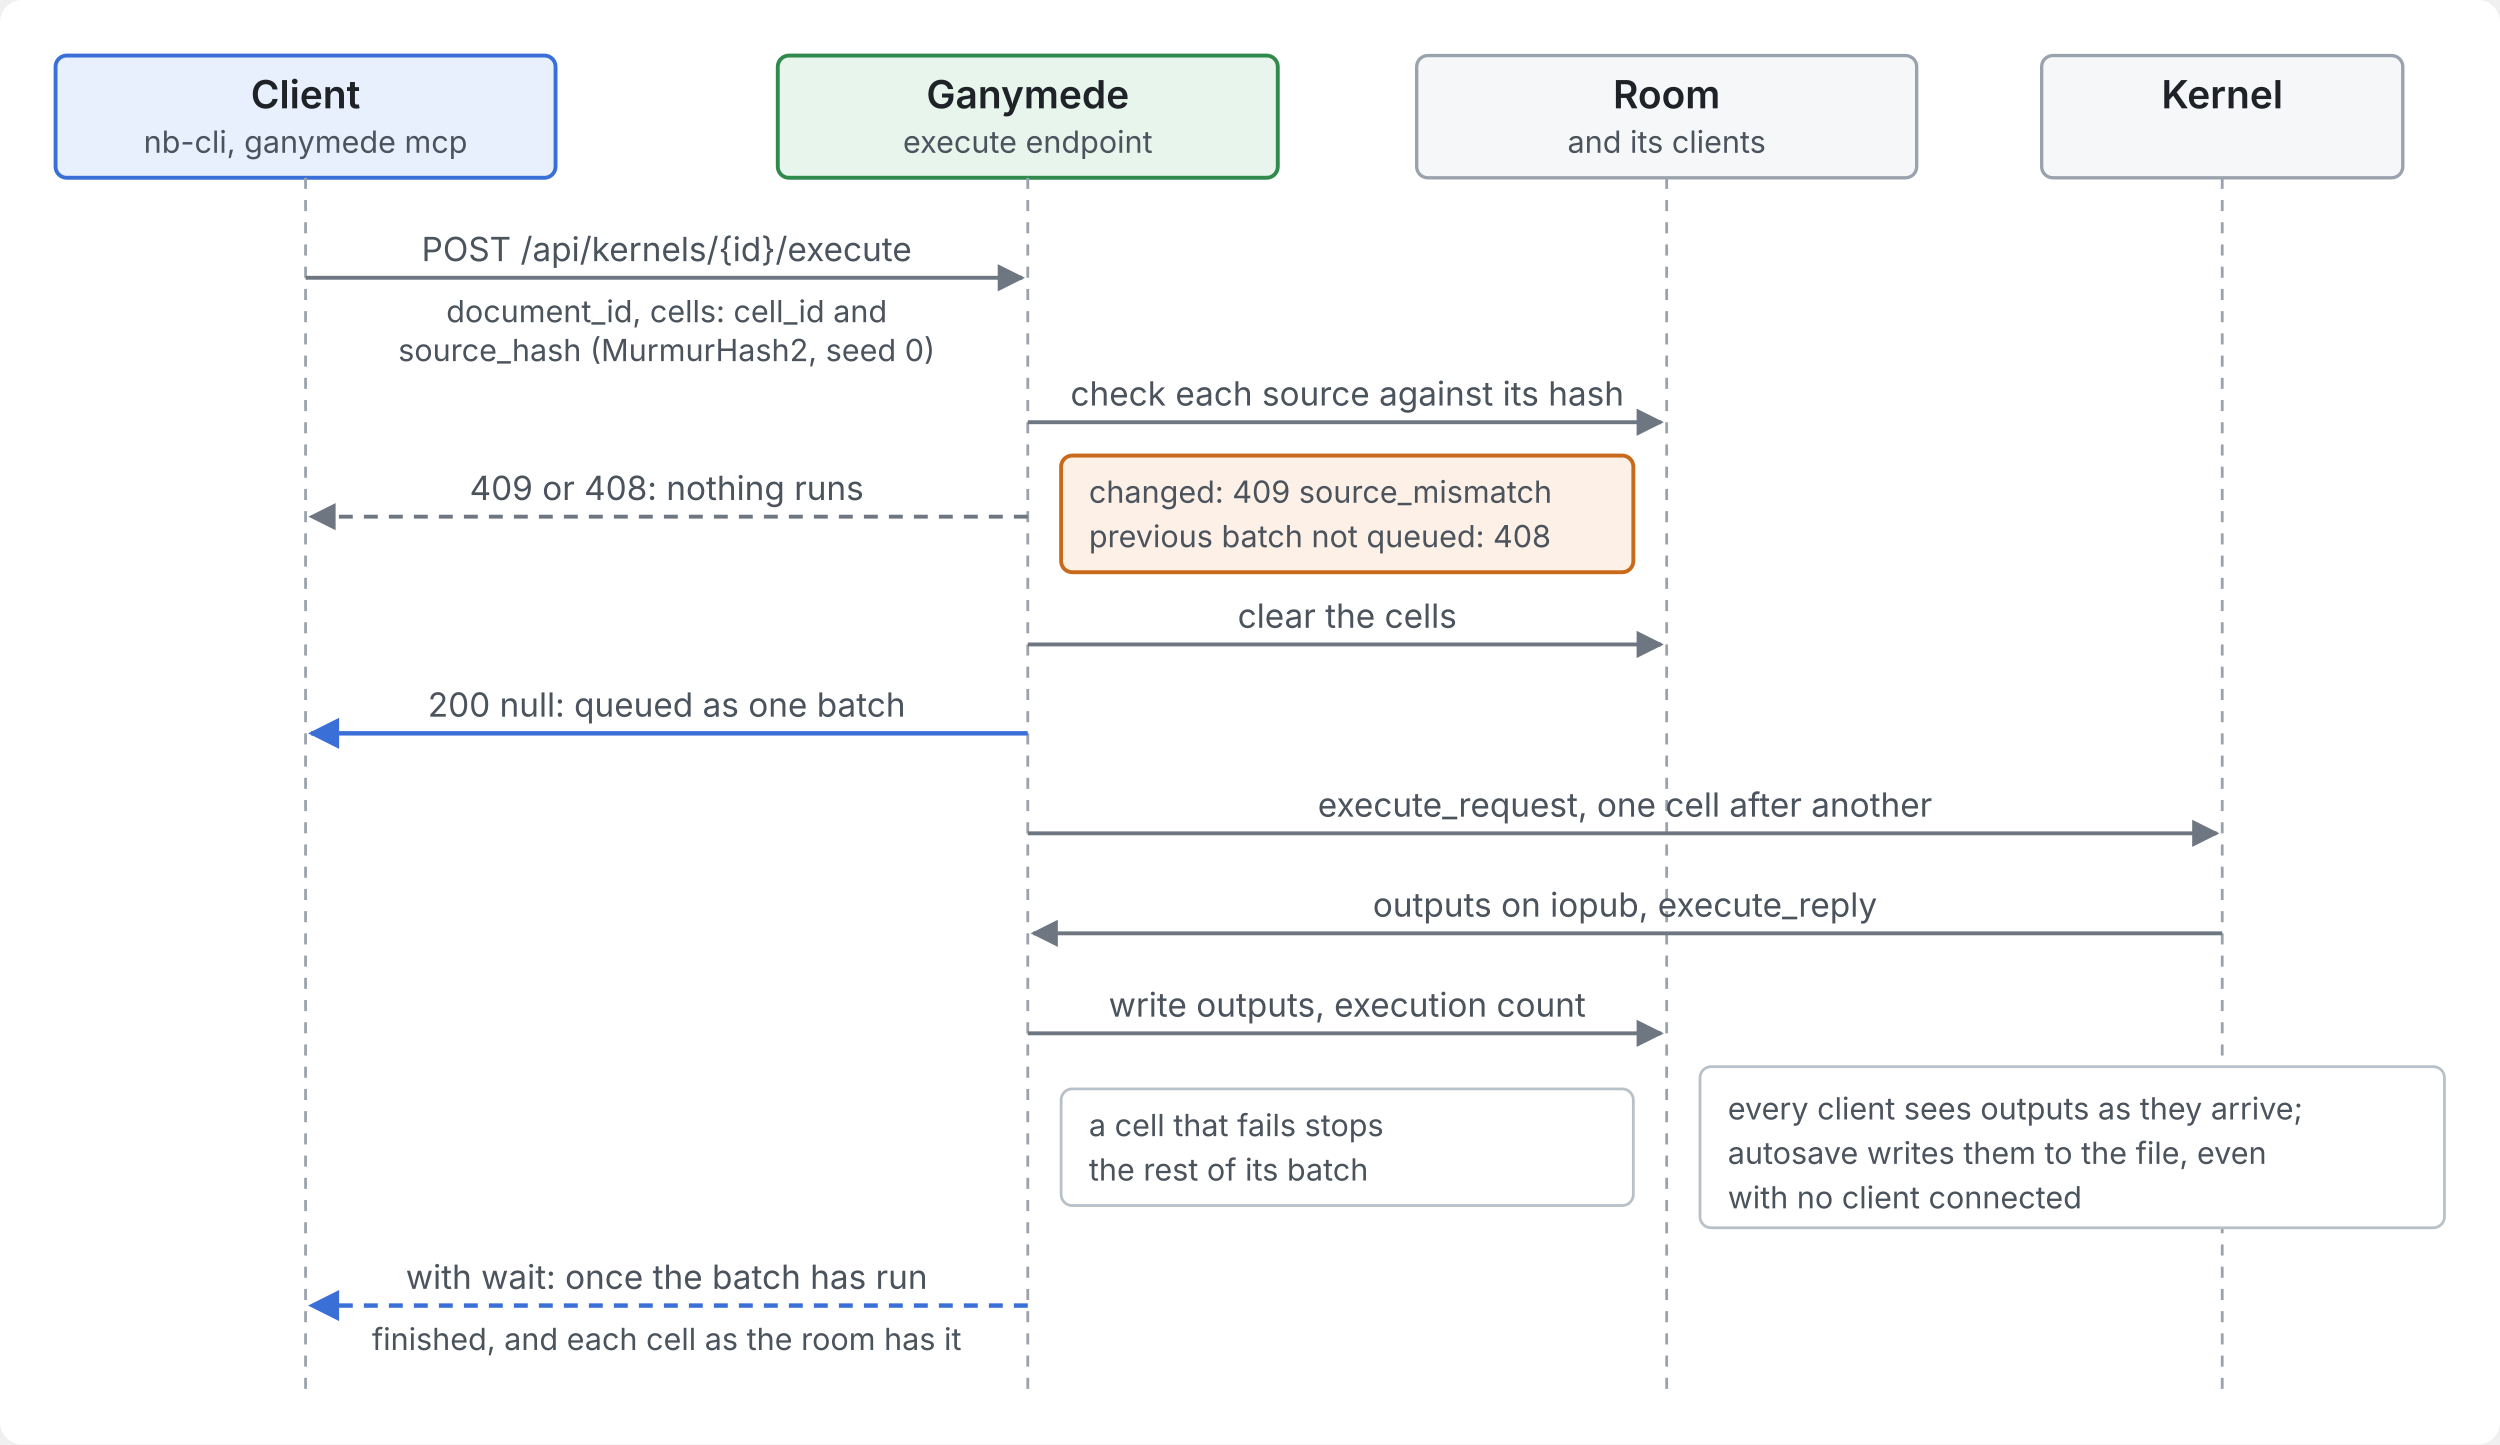
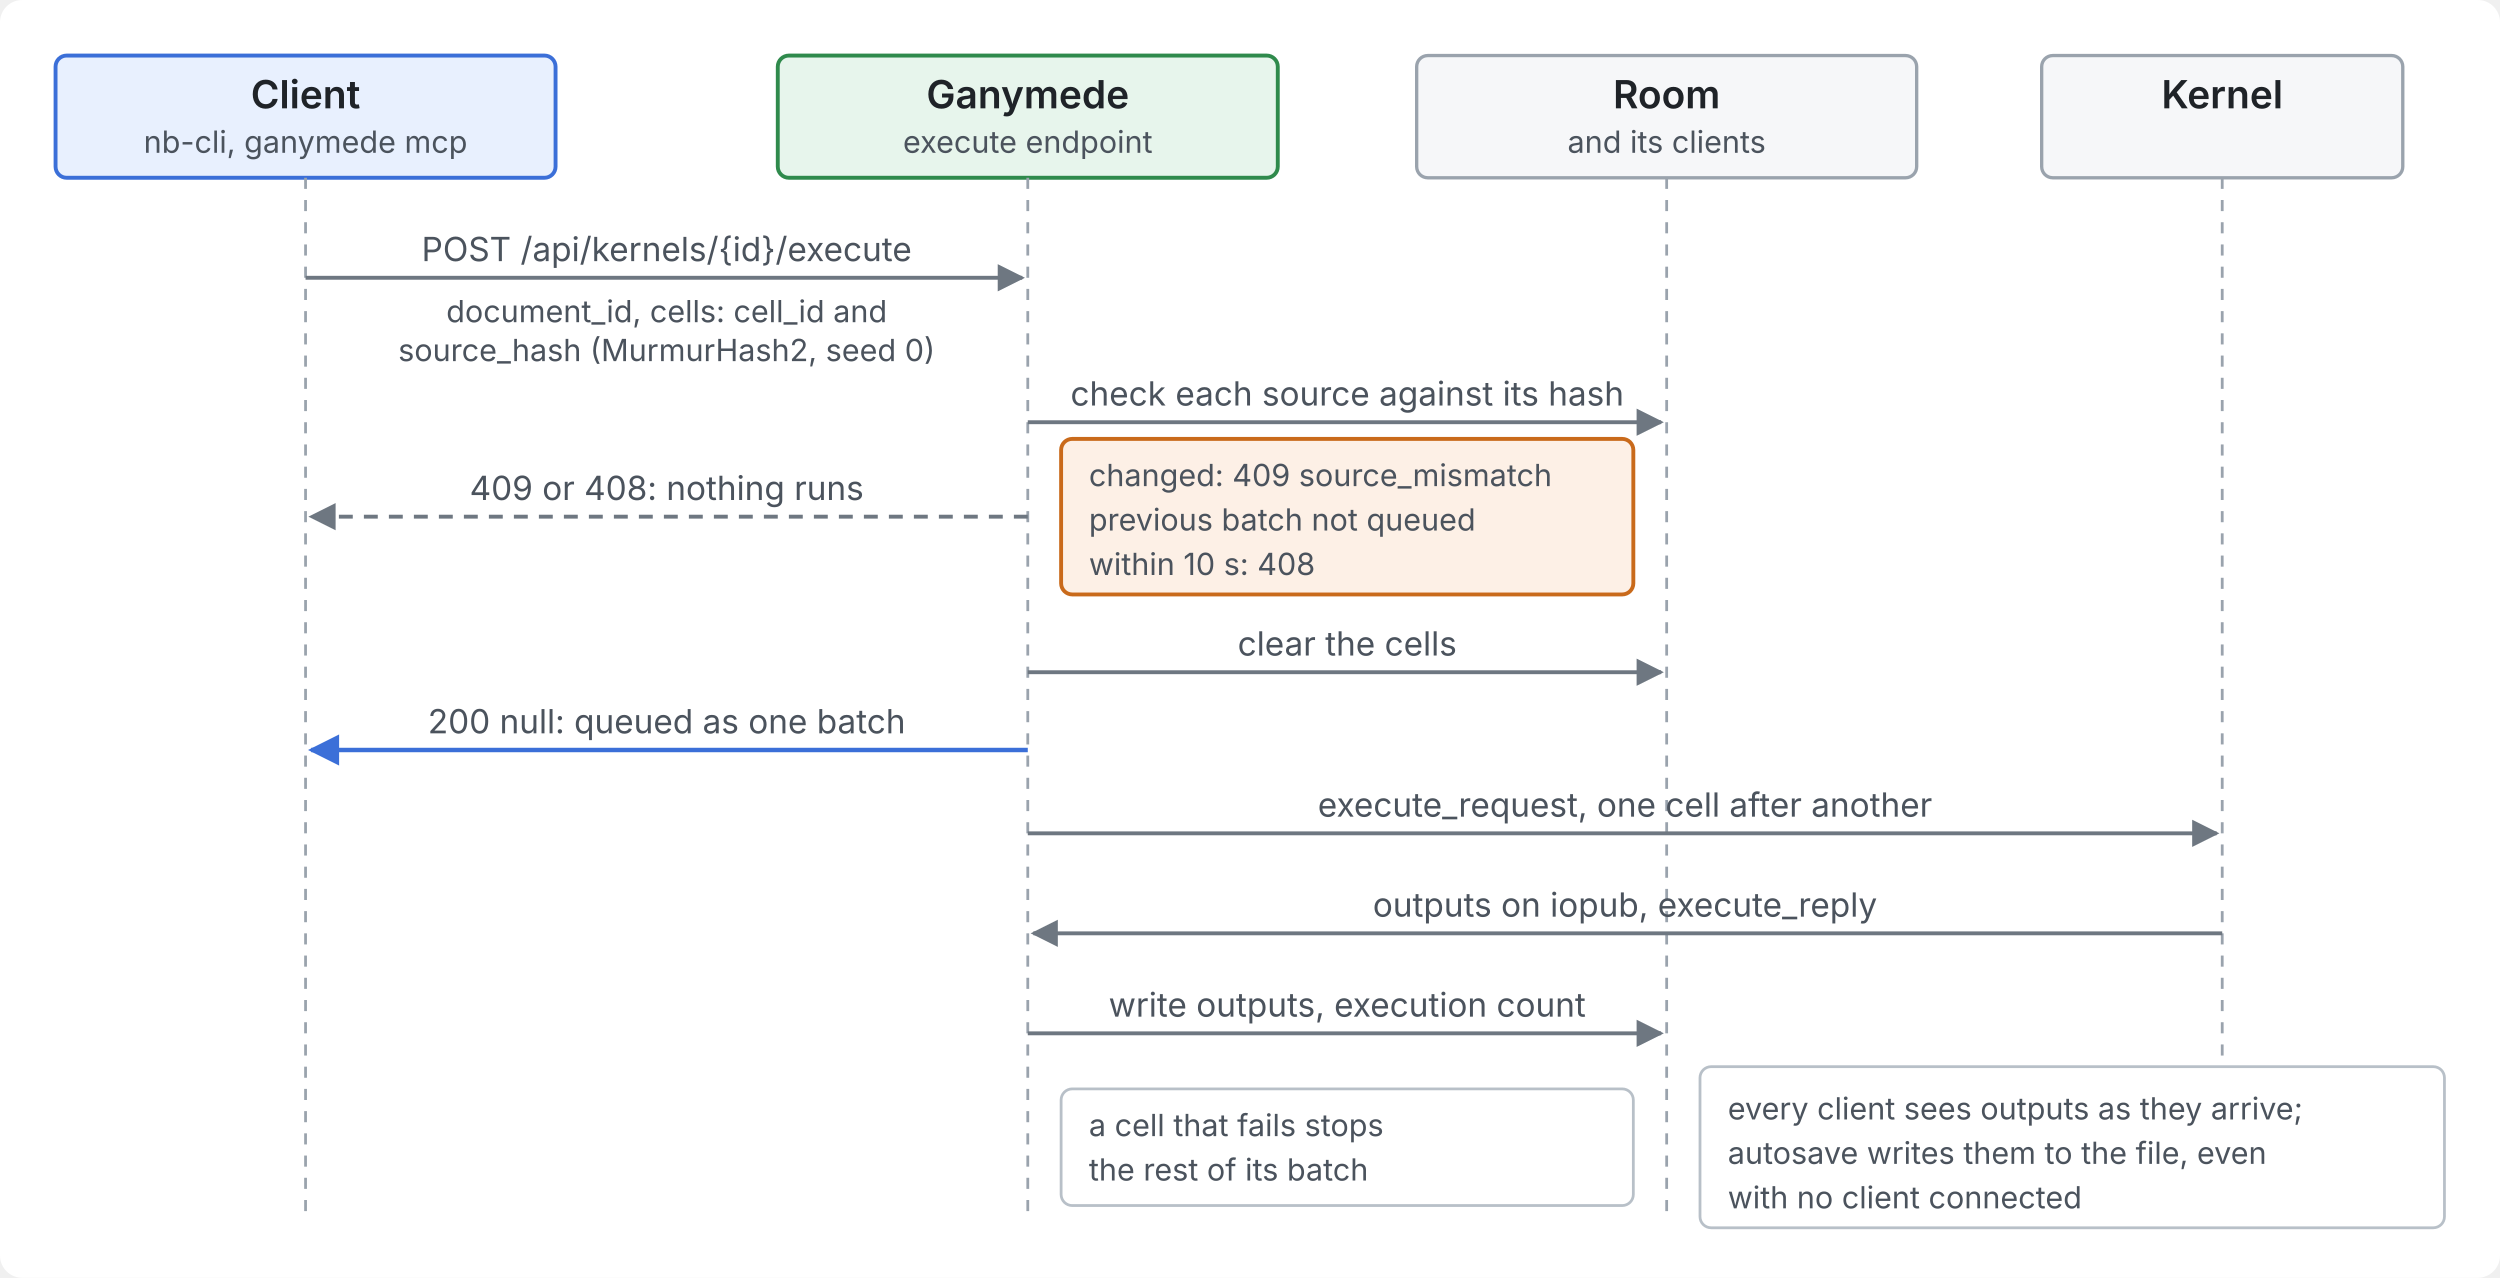
- <svg xmlns="http://www.w3.org/2000/svg" viewBox="0 0 900 520" width="900" height="520" role="img" aria-label="Running cells into a room. A client such as nb-cli or ganymede mcp sends POST /api/kernels/{id}/execute with the document id and each cell's id and source hash (MurmurHash2, seed 0). Ganymede checks each cell's source in the room against its hash: if one changed it answers 409 source_mismatch, and if the previous request wasn't queued it answers 408, and nothing runs. Otherwise it clears the cells, queues them as one batch and answers 200 null. It sends the cells to the kernel one after another; a cell that fails stops the rest of the batch. As outputs arrive on iopub, Ganymede writes them and the execution count into the room, so every client sees them and autosave writes them to the file even with no client connected. With the optional wait field, the answer comes once the batch has run, with finished and each cell as the room has it.">
+ <svg xmlns="http://www.w3.org/2000/svg" viewBox="0 0 900 460" width="900" height="460" role="img" aria-label="Running cells into a room. A client such as nb-cli or ganymede mcp sends POST /api/kernels/{id}/execute with the document id and each cell's id and source hash (MurmurHash2, seed 0). Ganymede checks each cell's source in the room against its hash: if one changed it answers 409 source_mismatch, and if the previous request wasn't queued within ten seconds it answers 408, and nothing runs. Otherwise it clears the cells, queues them as one batch and answers 200 null. It sends the cells to the kernel one after another; a cell that fails stops the rest of the batch. As outputs arrive on iopub, Ganymede writes them and the execution count into the room, so every client sees them and autosave writes them to the file even with no client connected.">
  <style>
    .bg { fill: #ffffff; }
    .box { fill: #f6f7f9; stroke: #9aa3ad; stroke-width: 1.2; }
    .inner { fill: #ffffff; stroke: #b8c0c8; stroke-width: 1; }
    .acc { fill: #e8f0fe; stroke: #3b6fd8; stroke-width: 1.4; }
    .warn { fill: #fdf0e6; stroke: #c96a1b; stroke-width: 1.4; }
    .ok { fill: #e7f5ec; stroke: #2f8a4c; stroke-width: 1.4; }
    .dash { stroke-dasharray: 5 4; }
    .warnpill { fill: #c96a1b; }
    .tw { font: 600 12px system-ui, -apple-system, "Segoe UI", sans-serif; fill: #ffffff; }
    .t { font: 600 14px system-ui, -apple-system, "Segoe UI", sans-serif; fill: #1f2328; }
    .s { font: 12px system-ui, -apple-system, "Segoe UI", sans-serif; fill: #4b535d; }
    .m { font: 600 12px ui-monospace, SFMono-Regular, Menlo, Consolas, monospace; fill: #1f2328; }
    .l { font: 11px system-ui, -apple-system, "Segoe UI", sans-serif; fill: #4b535d; }
    .ln { stroke: #6e7781; stroke-width: 1.4; fill: none; }
    .life { stroke: #9aa3ad; stroke-width: 1; stroke-dasharray: 4 4; fill: none; }
    .hl { stroke: #3b6fd8; stroke-width: 1.6; fill: none; }
    .ah { fill: #6e7781; }
    .ahb { fill: #3b6fd8; }
    @media (prefers-color-scheme: dark) {
      .bg { fill: #1b1b1f; }
      .box { fill: #25262b; stroke: #5c6370; }
      .inner { fill: #1b1b1f; stroke: #4a505a; }
      .acc { fill: #1e2a44; stroke: #6b9bff; }
      .warn { fill: #3a2a1c; stroke: #e0904a; }
      .ok { fill: #1d3326; stroke: #5cc27e; }
      .warnpill { fill: #e0904a; }
      .tw { fill: #1b1b1f; }
      .t, .m { fill: #e6e8eb; }
      .s, .l { fill: #b6bcc4; }
      .ln { stroke: #a0a7b0; }
      .life { stroke: #5c6370; }
      .hl { stroke: #6b9bff; }
      .ah { fill: #a0a7b0; }
      .ahb { fill: #6b9bff; }
    }
  </style>
  <defs>
    <marker id="a" viewBox="0 0 10 10" refX="9" refY="5" markerWidth="7" markerHeight="7" orient="auto-start-reverse">
      <path class="ah" d="M0,0 L10,5 L0,10 z" />
    </marker>
    <marker id="b" viewBox="0 0 10 10" refX="9" refY="5" markerWidth="7" markerHeight="7" orient="auto-start-reverse">
      <path class="ahb" d="M0,0 L10,5 L0,10 z" />
    </marker>
  </defs>
-   <rect class="bg" x="0" y="0" width="900" height="520" rx="8" />
+   <rect class="bg" x="0" y="0" width="900" height="460" rx="8" />
  <rect class="acc" x="20" y="20" width="180" height="44" rx="4" />
  <text class="t" x="110" y="39" text-anchor="middle">Client</text>
  <text class="l" x="110" y="55" text-anchor="middle">nb-cli, ganymede mcp</text>
-   <line class="life" x1="110" y1="64" x2="110" y2="500" />
+   <line class="life" x1="110" y1="64" x2="110" y2="440" />
  <rect class="ok" x="280" y="20" width="180" height="44" rx="4" />
  <text class="t" x="370" y="39" text-anchor="middle">Ganymede</text>
  <text class="l" x="370" y="55" text-anchor="middle">execute endpoint</text>
-   <line class="life" x1="370" y1="64" x2="370" y2="500" />
+   <line class="life" x1="370" y1="64" x2="370" y2="440" />
  <rect class="box" x="510" y="20" width="180" height="44" rx="4" />
  <text class="t" x="600" y="39" text-anchor="middle">Room</text>
  <text class="l" x="600" y="55" text-anchor="middle">and its clients</text>
-   <line class="life" x1="600" y1="64" x2="600" y2="500" />
+   <line class="life" x1="600" y1="64" x2="600" y2="440" />
  <rect class="box" x="735" y="20" width="130" height="44" rx="4" />
  <text class="t" x="800" y="39" text-anchor="middle">Kernel</text>
-   <line class="life" x1="800" y1="64" x2="800" y2="500" />
+   <line class="life" x1="800" y1="64" x2="800" y2="440" />
  <line class="ln" x1="110" y1="100" x2="368" y2="100" marker-end="url(#a)" />
  <text class="s" x="240" y="94" text-anchor="middle">POST /api/kernels/{id}/execute</text>
  <text class="l" x="240" y="116" text-anchor="middle">document_id, cells: cell_id and</text>
  <text class="l" x="240" y="130" text-anchor="middle">source_hash (MurmurHash2, seed 0)</text>
  <line class="ln" x1="370" y1="152" x2="598" y2="152" marker-end="url(#a)" />
  <text class="s" x="485" y="146" text-anchor="middle">check each source against its hash</text>
-   <rect class="warn" x="382" y="164" width="206" height="42" rx="4" />
-   <text class="l" x="392" y="181">changed: 409 source_mismatch</text>
-   <text class="l" x="392" y="197">previous batch not queued: 408</text>
+   <rect class="warn" x="382" y="158" width="206" height="56" rx="4" />
+   <text class="l" x="392" y="175">changed: 409 source_mismatch</text>
+   <text class="l" x="392" y="191">previous batch not queued</text>
+   <text class="l" x="392" y="207">within 10 s: 408</text>
  <line class="ln dash" x1="370" y1="186" x2="112" y2="186" marker-end="url(#a)" />
  <text class="s" x="240" y="180" text-anchor="middle">409 or 408: nothing runs</text>
-   <line class="ln" x1="370" y1="232" x2="598" y2="232" marker-end="url(#a)" />
-   <text class="s" x="485" y="226" text-anchor="middle">clear the cells</text>
-   <line class="hl" x1="370" y1="264" x2="112" y2="264" marker-end="url(#b)" />
-   <text class="s" x="240" y="258" text-anchor="middle">200 null: queued as one batch</text>
+   <line class="ln" x1="370" y1="242" x2="598" y2="242" marker-end="url(#a)" />
+   <text class="s" x="485" y="236" text-anchor="middle">clear the cells</text>
+   <line class="hl" x1="370" y1="270" x2="112" y2="270" marker-end="url(#b)" />
+   <text class="s" x="240" y="264" text-anchor="middle">200 null: queued as one batch</text>
  <line class="ln" x1="370" y1="300" x2="798" y2="300" marker-end="url(#a)" />
  <text class="s" x="585" y="294" text-anchor="middle">execute_request, one cell after another</text>
  <line class="ln" x1="800" y1="336" x2="372" y2="336" marker-end="url(#a)" />
  <text class="s" x="585" y="330" text-anchor="middle">outputs on iopub, execute_reply</text>
  <line class="ln" x1="370" y1="372" x2="598" y2="372" marker-end="url(#a)" />
  <text class="s" x="485" y="366" text-anchor="middle">write outputs, execution count</text>
  <rect class="inner" x="612" y="384" width="268" height="58" rx="4" />
  <text class="l" x="622" y="403">every client sees outputs as they arrive;</text>
  <text class="l" x="622" y="419">autosave writes them to the file, even</text>
  <text class="l" x="622" y="435">with no client connected</text>
  <rect class="inner" x="382" y="392" width="206" height="42" rx="4" />
  <text class="l" x="392" y="409">a cell that fails stops</text>
  <text class="l" x="392" y="425">the rest of its batch</text>
-   <line class="hl dash" x1="370" y1="470" x2="112" y2="470" marker-end="url(#b)" />
-   <text class="s" x="240" y="464" text-anchor="middle">with wait: once the batch has run</text>
-   <text class="l" x="240" y="486" text-anchor="middle">finished, and each cell as the room has it</text>
</svg>
